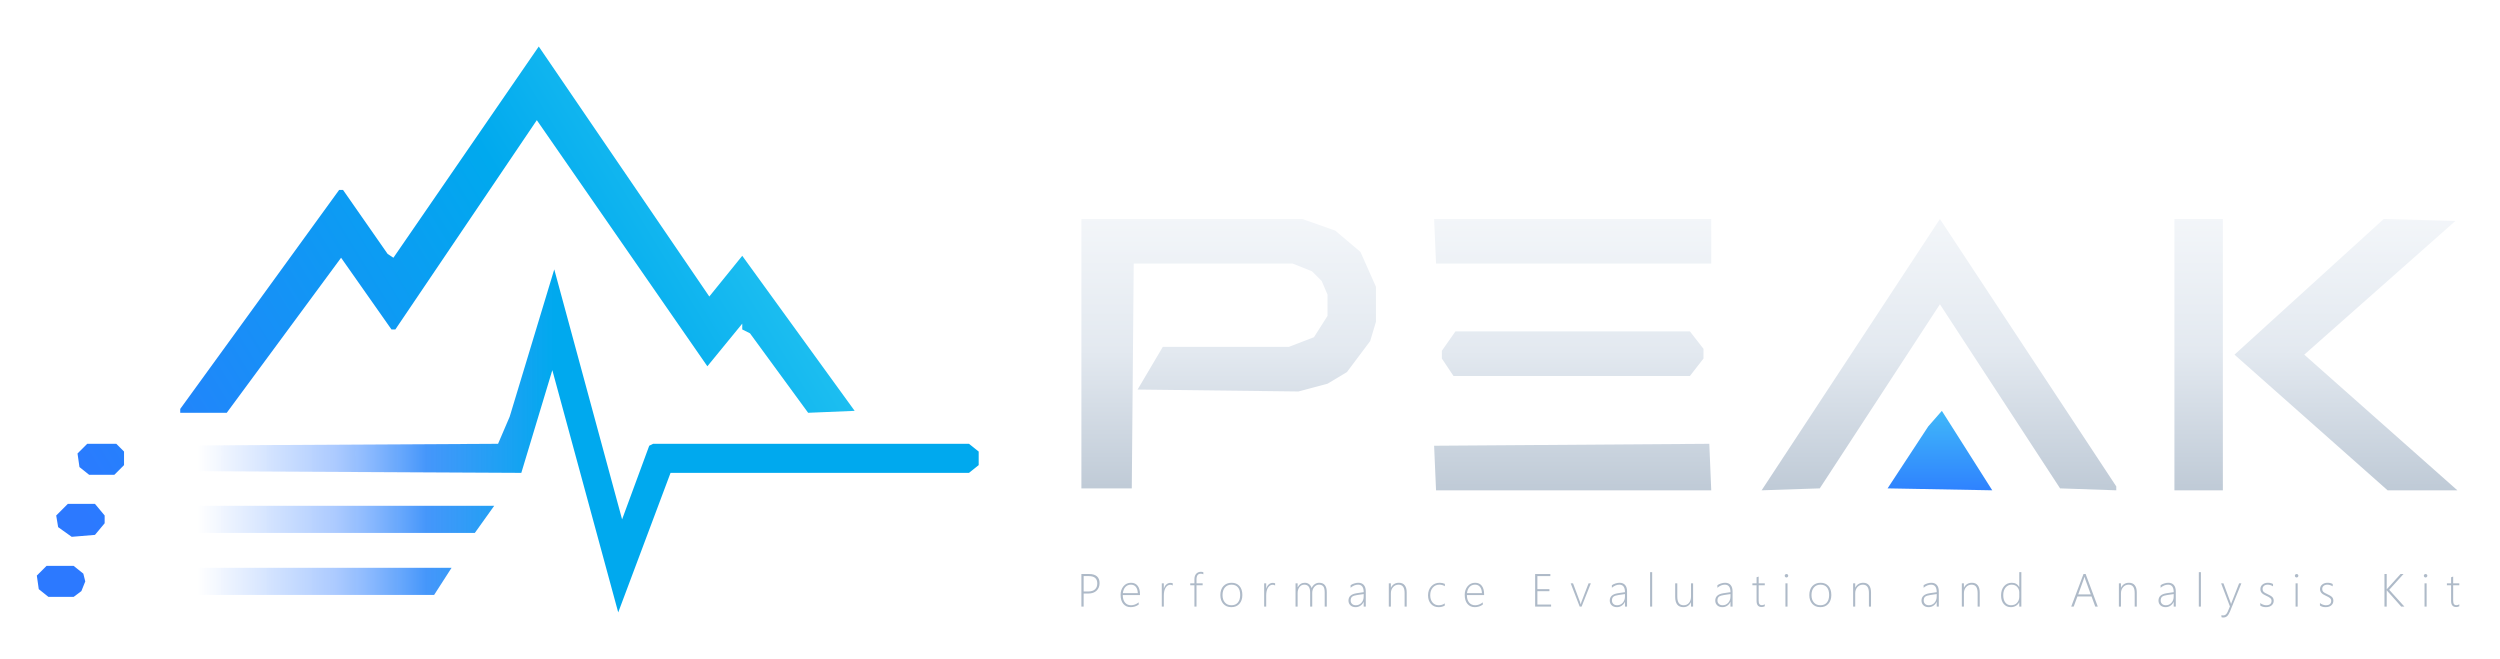
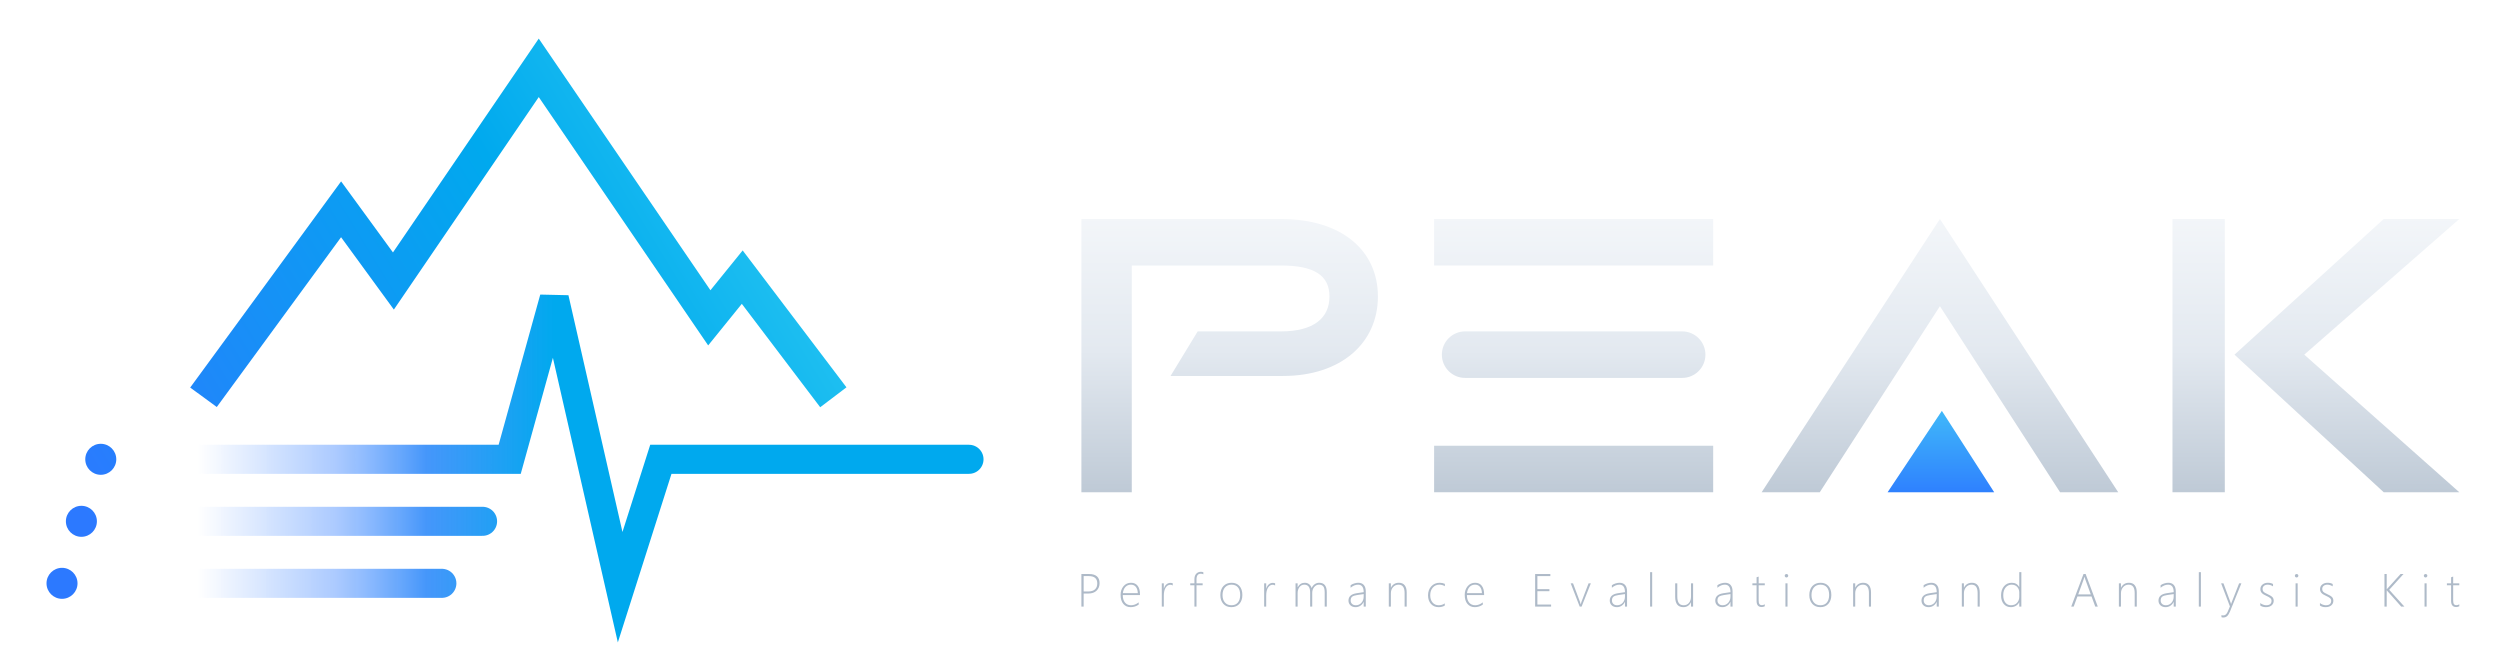
<svg xmlns="http://www.w3.org/2000/svg" width="1290" height="340" viewBox="0 0 1290 340" role="img" aria-labelledby="title desc" shape-rendering="geometricPrecision">
  <defs>
    <linearGradient id="markGradient" x1="70" y1="310" x2="520" y2="35" gradientUnits="userSpaceOnUse">
      <stop offset="0" stop-color="#2C79FF" />
      <stop offset="0.52" stop-color="#00A9EE" />
      <stop offset="1" stop-color="#4DE2F5" />
    </linearGradient>
    <linearGradient id="trailGradient" x1="50" y1="0" x2="286" y2="0" gradientUnits="userSpaceOnUse">
      <stop offset="0" stop-color="#69A0FF" stop-opacity="0" />
      <stop offset="0.22" stop-color="#69A0FF" stop-opacity="0" />
      <stop offset="0.52" stop-color="#69A0FF" stop-opacity="0.55" />
      <stop offset="0.72" stop-color="#318BFA" stop-opacity="0.9" />
      <stop offset="1" stop-color="#00A9EE" />
    </linearGradient>
    <linearGradient id="wordGradient" x1="0" y1="90" x2="0" y2="265" gradientUnits="userSpaceOnUse">
      <stop offset="0" stop-color="#F8FAFC" />
      <stop offset="0.52" stop-color="#E3E9F0" />
      <stop offset="1" stop-color="#B9C5D2" />
    </linearGradient>
    <linearGradient id="accentGradient" x1="0" y1="180" x2="0" y2="260" gradientUnits="userSpaceOnUse">
      <stop offset="0" stop-color="#4DE2F5" />
      <stop offset="1" stop-color="#2C79FF" />
    </linearGradient>
  </defs>
-   <path d="M441 212 L383 132 L366 153 L278 24 L203 133 L200 131 L177 98 L175 98 L93 211 L93 213 L117 213 L176 133 L202 170 L204 170 L277 62 L365 189 L383 167 L383 170 L387 172 L417 213Z" fill="url(#markGradient)" fill-rule="evenodd" />
-   <path d="M72 233 L73 243 L269 244 L285 191 L319 316 L346 244 L500 244 L505 240 L505 233 L500 229 L337 229 L335 230 L321 268 L286 139 L263 215 L257 229 L74 230Z" fill="url(#trailGradient)" fill-rule="evenodd" />
-   <path d="M40 234 L41 241 L46 245 L59 245 L64 240 L64 233 L60 229 L45 229Z M29 266 L30 272 L37 277 L49 276 L54 270 L54 266 L49 260 L35 260Z M19 297 L20 304 L25 308 L38 308 L42 305 L44 300 L43 296 L38 292 L24 292Z" fill="url(#markGradient)" fill-rule="evenodd" />
-   <path d="M60 264 L62 267 L62 274 L68 275 L245 275 L255 261 L75 261 L61 262Z M51 303 L53 306 L78 307 L224 307 L233 293 L55 293 L52 294Z" fill="url(#trailGradient)" fill-rule="evenodd" />
-   <path d="M558 252 L584 252 L585 136 L667 136 L677 140 L682 145 L685 152 L685 163 L678 174 L665 179 L600 179 L587 201 L670 202 L685 198 L695 192 L707 176 L710 166 L710 148 L702 130 L689 119 L672 113 L558 113Z M740 113 L741 136 L883 136 L883 113Z M1092 251 L1001 113 L909 253 L939 252 L1001 157 L1063 252 L1092 253Z M1122 113 L1122 253 L1147 253 L1147 113Z M1230 113 L1153 183 L1232 253 L1268 253 L1189 183 L1267 114Z M744 181 L744 185 L750 194 L872 194 L879 185 L879 180 L872 171 L751 171Z M740 230 L741 253 L883 253 L882 229Z" fill="url(#wordGradient)" fill-rule="evenodd" />
-   <path d="M974 252 L1028 253 L1002 212 L995 220Z" fill="url(#accentGradient)" fill-rule="evenodd" />
+   <path d="M105 205 176 108 203 145 278 35 366 164 383 143 430 205" fill="none" stroke="url(#markGradient)" stroke-width="17" stroke-linecap="butt" stroke-linejoin="miter" />
+   <path d="M74 237H263L286 154 320 303 341 237H500" fill="none" stroke="url(#trailGradient)" stroke-width="15" stroke-linecap="round" stroke-linejoin="miter" />
+   <path d="M63 269H249M53 301H228" fill="none" stroke="url(#trailGradient)" stroke-width="15" stroke-linecap="round" />
+   <g fill="url(#markGradient)">
+     <circle cx="52" cy="237" r="8" />
+     <circle cx="42" cy="269" r="8" />
+     <circle cx="32" cy="301" r="8" />
+   </g>
+   <g fill="url(#wordGradient)">
+     <path d="M558 113H661C692 113 711 129 711 153S692 194 662 194H604L618 171H661C678 171 686 164 686 153S678 137 661 137H584V254H558Z" />
+     <rect x="740" y="113" width="144" height="24" />
+     <rect x="744" y="171" width="136" height="24" rx="12" />
+     <rect x="740" y="230" width="144" height="24" />
+     <path d="M909 254 1001 113 1093 254H1063L1001 158 939 254Z" />
+     <rect x="1121" y="113" width="27" height="141" />
+     <path d="M1153 183 1230 113H1269L1189 183 1269 254H1230Z" />
+   </g>
+   <path d="M974 254 1002 212 1029 254Z" fill="url(#accentGradient)" />
  <g aria-label="Performance Evaluation and Analysis Kit">
    <path d="M283 575V0H184V1434H530Q751 1434 868.0 1331.5Q985 1229 985 1032Q985 832 854.5 703.5Q724 575 489 575ZM283 1343V666H487Q681 666 782.0 758.5Q883 851 883 1020Q883 1343 512 1343Z" fill="#AEBAC8" transform="translate(555.8438 313) scale(0.01171875 -0.01171875)" />
    <path d="M186 508Q186 297 283.5 178.0Q381 59 551 59Q723 59 887 186V88Q728 -25 532 -25Q334 -25 212.0 117.0Q90 259 90 518Q90 742 217.5 895.5Q345 1049 549 1049Q740 1049 842.0 915.0Q944 781 944 549V508ZM848 592Q842 769 763.0 867.0Q684 965 545 965Q401 965 306.5 868.5Q212 772 190 592Z" fill="#AEBAC8" transform="translate(577.17 313) scale(0.01171875 -0.01171875)" />
    <path d="M647 928Q601 961 539 961Q418 961 336.0 836.0Q254 711 254 481V0H164V1024H254V797H258Q293 914 369.0 979.0Q445 1044 545 1044Q602 1044 647 1026Z" fill="#AEBAC8" transform="translate(597.5588 313) scale(0.01171875 -0.01171875)" />
    <path d="M612 1419Q575 1448 500 1448Q311 1448 311 1194V1024H582V940H311V0H219V940H35V1024H219V1202Q219 1364 300.5 1448.0Q382 1532 504 1532Q569 1532 612 1513Z" fill="#AEBAC8" transform="translate(613.7523 313) scale(0.01171875 -0.01171875)" />
    <path d="M575 -25Q351 -25 220.5 122.5Q90 270 90 506Q90 761 226.5 905.0Q363 1049 586 1049Q805 1049 932.0 906.0Q1059 763 1059 510Q1059 271 929.5 123.0Q800 -25 575 -25ZM582 965Q401 965 293.5 843.0Q186 721 186 504Q186 303 291.0 181.0Q396 59 578 59Q763 59 863.0 179.0Q963 299 963 512Q963 731 863.5 848.0Q764 965 582 965Z" fill="#AEBAC8" transform="translate(628.6449 313) scale(0.01171875 -0.01171875)" />
    <path d="M647 928Q601 961 539 961Q418 961 336.0 836.0Q254 711 254 481V0H164V1024H254V797H258Q293 914 369.0 979.0Q445 1044 545 1044Q602 1044 647 1026Z" fill="#AEBAC8" transform="translate(650.3814 313) scale(0.01171875 -0.01171875)" />
    <path d="M1448 0V616Q1448 809 1387.5 887.0Q1327 965 1196 965Q1075 965 987.0 861.0Q899 757 899 600V0H807V623Q807 965 547 965Q422 965 339.0 860.5Q256 756 256 590V0H164V1024H256V854H260Q367 1049 573 1049Q685 1049 764.5 984.5Q844 920 872 815Q920 926 1009.5 987.5Q1099 1049 1204 1049Q1540 1049 1540 633V0Z" fill="#AEBAC8" transform="translate(666.5748 313) scale(0.01171875 -0.01171875)" />
    <path d="M776 0V205H772Q723 100 629.5 37.5Q536 -25 422 -25Q276 -25 191.0 57.0Q106 139 106 264Q106 532 461 588L776 635Q776 965 528 965Q359 965 199 829V940Q256 985 353.5 1017.0Q451 1049 537 1049Q695 1049 781.5 951.0Q868 853 868 666V0ZM494 510Q333 487 268.0 435.5Q203 384 203 268Q203 177 263.5 118.0Q324 59 432 59Q580 59 678.0 168.5Q776 278 776 451V551Z" fill="#AEBAC8" transform="translate(694.5691 313) scale(0.01171875 -0.01171875)" />
    <path d="M860 0V596Q860 965 594 965Q446 965 351.0 856.5Q256 748 256 588V0H164V1024H256V838H260Q372 1049 610 1049Q776 1049 864.0 938.5Q952 828 952 623V0Z" fill="#AEBAC8" transform="translate(714.7 313) scale(0.01171875 -0.01171875)" />
    <path d="M827 45Q713 -25 555 -25Q346 -25 218.0 118.5Q90 262 90 494Q90 738 234.0 893.5Q378 1049 604 1049Q721 1049 831 1001V897Q721 965 590 965Q410 965 298.0 835.5Q186 706 186 500Q186 301 288.5 180.0Q391 59 559 59Q713 59 827 141Z" fill="#AEBAC8" transform="translate(735.8154 313) scale(0.01171875 -0.01171875)" />
    <path d="M186 508Q186 297 283.5 178.0Q381 59 551 59Q723 59 887 186V88Q728 -25 532 -25Q334 -25 212.0 117.0Q90 259 90 518Q90 742 217.5 895.5Q345 1049 549 1049Q740 1049 842.0 915.0Q944 781 944 549V508ZM848 592Q842 769 763.0 867.0Q684 965 545 965Q401 965 306.5 868.5Q212 772 190 592Z" fill="#AEBAC8" transform="translate(754.7393 313) scale(0.01171875 -0.01171875)" />
    <path d="M184 0V1434H854V1343H283V768H813V678H283V90H887V0Z" fill="#AEBAC8" transform="translate(789.9739 313) scale(0.01171875 -0.01171875)" />
    <path d="M500 0H416L20 1024H123L428 209Q450 150 459 102H463Q476 165 492 205L807 1024H907Z" fill="#AEBAC8" transform="translate(810.2455 313) scale(0.01171875 -0.01171875)" />
    <path d="M776 0V205H772Q723 100 629.5 37.5Q536 -25 422 -25Q276 -25 191.0 57.0Q106 139 106 264Q106 532 461 588L776 635Q776 965 528 965Q359 965 199 829V940Q256 985 353.5 1017.0Q451 1049 537 1049Q695 1049 781.5 951.0Q868 853 868 666V0ZM494 510Q333 487 268.0 435.5Q203 384 203 268Q203 177 263.5 118.0Q324 59 432 59Q580 59 678.0 168.5Q776 278 776 451V551Z" fill="#AEBAC8" transform="translate(829.3921 313) scale(0.01171875 -0.01171875)" />
    <path d="M164 0V1516H256V0Z" fill="#AEBAC8" transform="translate(849.523 313) scale(0.01171875 -0.01171875)" />
    <path d="M840 0V186H836Q729 -25 506 -25Q143 -25 143 432V1024H236V455Q236 247 304.5 153.0Q373 59 520 59Q663 59 751.5 164.0Q840 269 840 444V1024H932V0Z" fill="#AEBAC8" transform="translate(862.7165 313) scale(0.01171875 -0.01171875)" />
    <path d="M776 0V205H772Q723 100 629.5 37.5Q536 -25 422 -25Q276 -25 191.0 57.0Q106 139 106 264Q106 532 461 588L776 635Q776 965 528 965Q359 965 199 829V940Q256 985 353.5 1017.0Q451 1049 537 1049Q695 1049 781.5 951.0Q868 853 868 666V0ZM494 510Q333 487 268.0 435.5Q203 384 203 268Q203 177 263.5 118.0Q324 59 432 59Q580 59 678.0 168.5Q776 278 776 451V551Z" fill="#AEBAC8" transform="translate(883.8318 313) scale(0.01171875 -0.01171875)" />
    <path d="M569 14Q497 -20 434 -20Q207 -20 207 252V940H23V1024H207V1290Q229 1298 253 1306Q277 1313 299 1321V1024H569V940H299V264Q299 158 332.5 110.5Q366 63 446 63Q503 63 569 100Z" fill="#AEBAC8" transform="translate(903.9628 313) scale(0.01171875 -0.01171875)" />
    <path d="M209 1282Q179 1282 156.0 1304.0Q133 1326 133 1360Q133 1393 156.5 1413.5Q180 1434 209 1434Q240 1434 263.5 1414.0Q287 1394 287 1360Q287 1328 264.0 1305.0Q241 1282 209 1282ZM164 0V1024H256V0Z" fill="#AEBAC8" transform="translate(919.3594 313) scale(0.01171875 -0.01171875)" />
    <path d="M575 -25Q351 -25 220.5 122.5Q90 270 90 506Q90 761 226.5 905.0Q363 1049 586 1049Q805 1049 932.0 906.0Q1059 763 1059 510Q1059 271 929.5 123.0Q800 -25 575 -25ZM582 965Q401 965 293.5 843.0Q186 721 186 504Q186 303 291.0 181.0Q396 59 578 59Q763 59 863.0 179.0Q963 299 963 512Q963 731 863.5 848.0Q764 965 582 965Z" fill="#AEBAC8" transform="translate(932.5528 313) scale(0.01171875 -0.01171875)" />
    <path d="M860 0V596Q860 965 594 965Q446 965 351.0 856.5Q256 748 256 588V0H164V1024H256V838H260Q372 1049 610 1049Q776 1049 864.0 938.5Q952 828 952 623V0Z" fill="#AEBAC8" transform="translate(954.2893 313) scale(0.01171875 -0.01171875)" />
    <path d="M776 0V205H772Q723 100 629.5 37.5Q536 -25 422 -25Q276 -25 191.0 57.0Q106 139 106 264Q106 532 461 588L776 635Q776 965 528 965Q359 965 199 829V940Q256 985 353.5 1017.0Q451 1049 537 1049Q695 1049 781.5 951.0Q868 853 868 666V0ZM494 510Q333 487 268.0 435.5Q203 384 203 268Q203 177 263.5 118.0Q324 59 432 59Q580 59 678.0 168.5Q776 278 776 451V551Z" fill="#AEBAC8" transform="translate(990.2504 313) scale(0.01171875 -0.01171875)" />
    <path d="M860 0V596Q860 965 594 965Q446 965 351.0 856.5Q256 748 256 588V0H164V1024H256V838H260Q372 1049 610 1049Q776 1049 864.0 938.5Q952 828 952 623V0Z" fill="#AEBAC8" transform="translate(1010.381 313) scale(0.01171875 -0.01171875)" />
    <path d="M891 0V186H887Q837 89 739.0 32.0Q641 -25 518 -25Q329 -25 209.5 113.0Q90 251 90 494Q90 742 220.5 895.5Q351 1049 559 1049Q789 1049 887 860H891V1516H983V0ZM891 623Q891 766 800.5 865.5Q710 965 557 965Q396 965 291.0 841.5Q186 718 186 502Q186 290 280.5 174.5Q375 59 524 59Q699 59 795.0 167.5Q891 276 891 432Z" fill="#AEBAC8" transform="translate(1031.497 313) scale(0.01171875 -0.01171875)" />
    <path d="M1118 0 954 446H332L168 0H59L600 1434H694L1229 0ZM678 1200Q667 1230 660 1259Q653 1284 645 1309H641Q624 1243 608 1202L367 537H920Z" fill="#AEBAC8" transform="translate(1068.055 313) scale(0.01171875 -0.01171875)" />
    <path d="M860 0V596Q860 965 594 965Q446 965 351.0 856.5Q256 748 256 588V0H164V1024H256V838H260Q372 1049 610 1049Q776 1049 864.0 938.5Q952 828 952 623V0Z" fill="#AEBAC8" transform="translate(1091.421 313) scale(0.01171875 -0.01171875)" />
    <path d="M776 0V205H772Q723 100 629.5 37.5Q536 -25 422 -25Q276 -25 191.0 57.0Q106 139 106 264Q106 532 461 588L776 635Q776 965 528 965Q359 965 199 829V940Q256 985 353.5 1017.0Q451 1049 537 1049Q695 1049 781.5 951.0Q868 853 868 666V0ZM494 510Q333 487 268.0 435.5Q203 384 203 268Q203 177 263.5 118.0Q324 59 432 59Q580 59 678.0 168.5Q776 278 776 451V551Z" fill="#AEBAC8" transform="translate(1112.536 313) scale(0.01171875 -0.01171875)" />
    <path d="M164 0V1516H256V0Z" fill="#AEBAC8" transform="translate(1132.667 313) scale(0.01171875 -0.01171875)" />
    <path d="M414 -209Q358 -347 290.0 -414.0Q222 -481 115 -481Q70 -481 35 -467V-375Q71 -389 119 -389Q242 -389 313 -219L408 8L20 1024H123L432 190Q442 163 446 149Q450 130 455 115H459L483 184L813 1024H913Z" fill="#AEBAC8" transform="translate(1145.861 313) scale(0.01171875 -0.01171875)" />
    <path d="M111 45V156Q163 111 237.0 85.0Q311 59 365 59Q606 59 606 256Q606 324 553.0 372.0Q500 420 381 471Q234 535 174.5 603.5Q115 672 115 770Q115 895 210.5 972.0Q306 1049 446 1049Q578 1049 672 995V891Q558 965 436 965Q335 965 273.0 912.5Q211 860 211 776Q211 703 250.0 657.5Q289 612 422 553Q582 481 642.0 419.5Q702 358 702 256Q702 134 610.5 54.5Q519 -25 358 -25Q210 -25 111 45Z" fill="#AEBAC8" transform="translate(1165.007 313) scale(0.01171875 -0.01171875)" />
    <path d="M209 1282Q179 1282 156.0 1304.0Q133 1326 133 1360Q133 1393 156.5 1413.5Q180 1434 209 1434Q240 1434 263.5 1414.0Q287 1394 287 1360Q287 1328 264.0 1305.0Q241 1282 209 1282ZM164 0V1024H256V0Z" fill="#AEBAC8" transform="translate(1182.595 313) scale(0.01171875 -0.01171875)" />
    <path d="M111 45V156Q163 111 237.0 85.0Q311 59 365 59Q606 59 606 256Q606 324 553.0 372.0Q500 420 381 471Q234 535 174.5 603.5Q115 672 115 770Q115 895 210.5 972.0Q306 1049 446 1049Q578 1049 672 995V891Q558 965 436 965Q335 965 273.0 912.5Q211 860 211 776Q211 703 250.0 657.5Q289 612 422 553Q582 481 642.0 419.5Q702 358 702 256Q702 134 610.5 54.5Q519 -25 358 -25Q210 -25 111 45Z" fill="#AEBAC8" transform="translate(1195.789 313) scale(0.01171875 -0.01171875)" />
    <path d="M922 0 311 686Q294 705 287 719H283V0H184V1434H283V758H287Q299 779 313 793L893 1434H1022L393 739L1061 0Z" fill="#AEBAC8" transform="translate(1228.223 313) scale(0.01171875 -0.01171875)" />
    <path d="M209 1282Q179 1282 156.0 1304.0Q133 1326 133 1360Q133 1393 156.5 1413.5Q180 1434 209 1434Q240 1434 263.5 1414.0Q287 1394 287 1360Q287 1328 264.0 1305.0Q241 1282 209 1282ZM164 0V1024H256V0Z" fill="#AEBAC8" transform="translate(1249.139 313) scale(0.01171875 -0.01171875)" />
    <path d="M569 14Q497 -20 434 -20Q207 -20 207 252V940H23V1024H207V1290Q229 1298 253 1306Q277 1313 299 1321V1024H569V940H299V264Q299 158 332.5 110.5Q366 63 446 63Q503 63 569 100Z" fill="#AEBAC8" transform="translate(1262.332 313) scale(0.01171875 -0.01171875)" />
  </g>
</svg>
